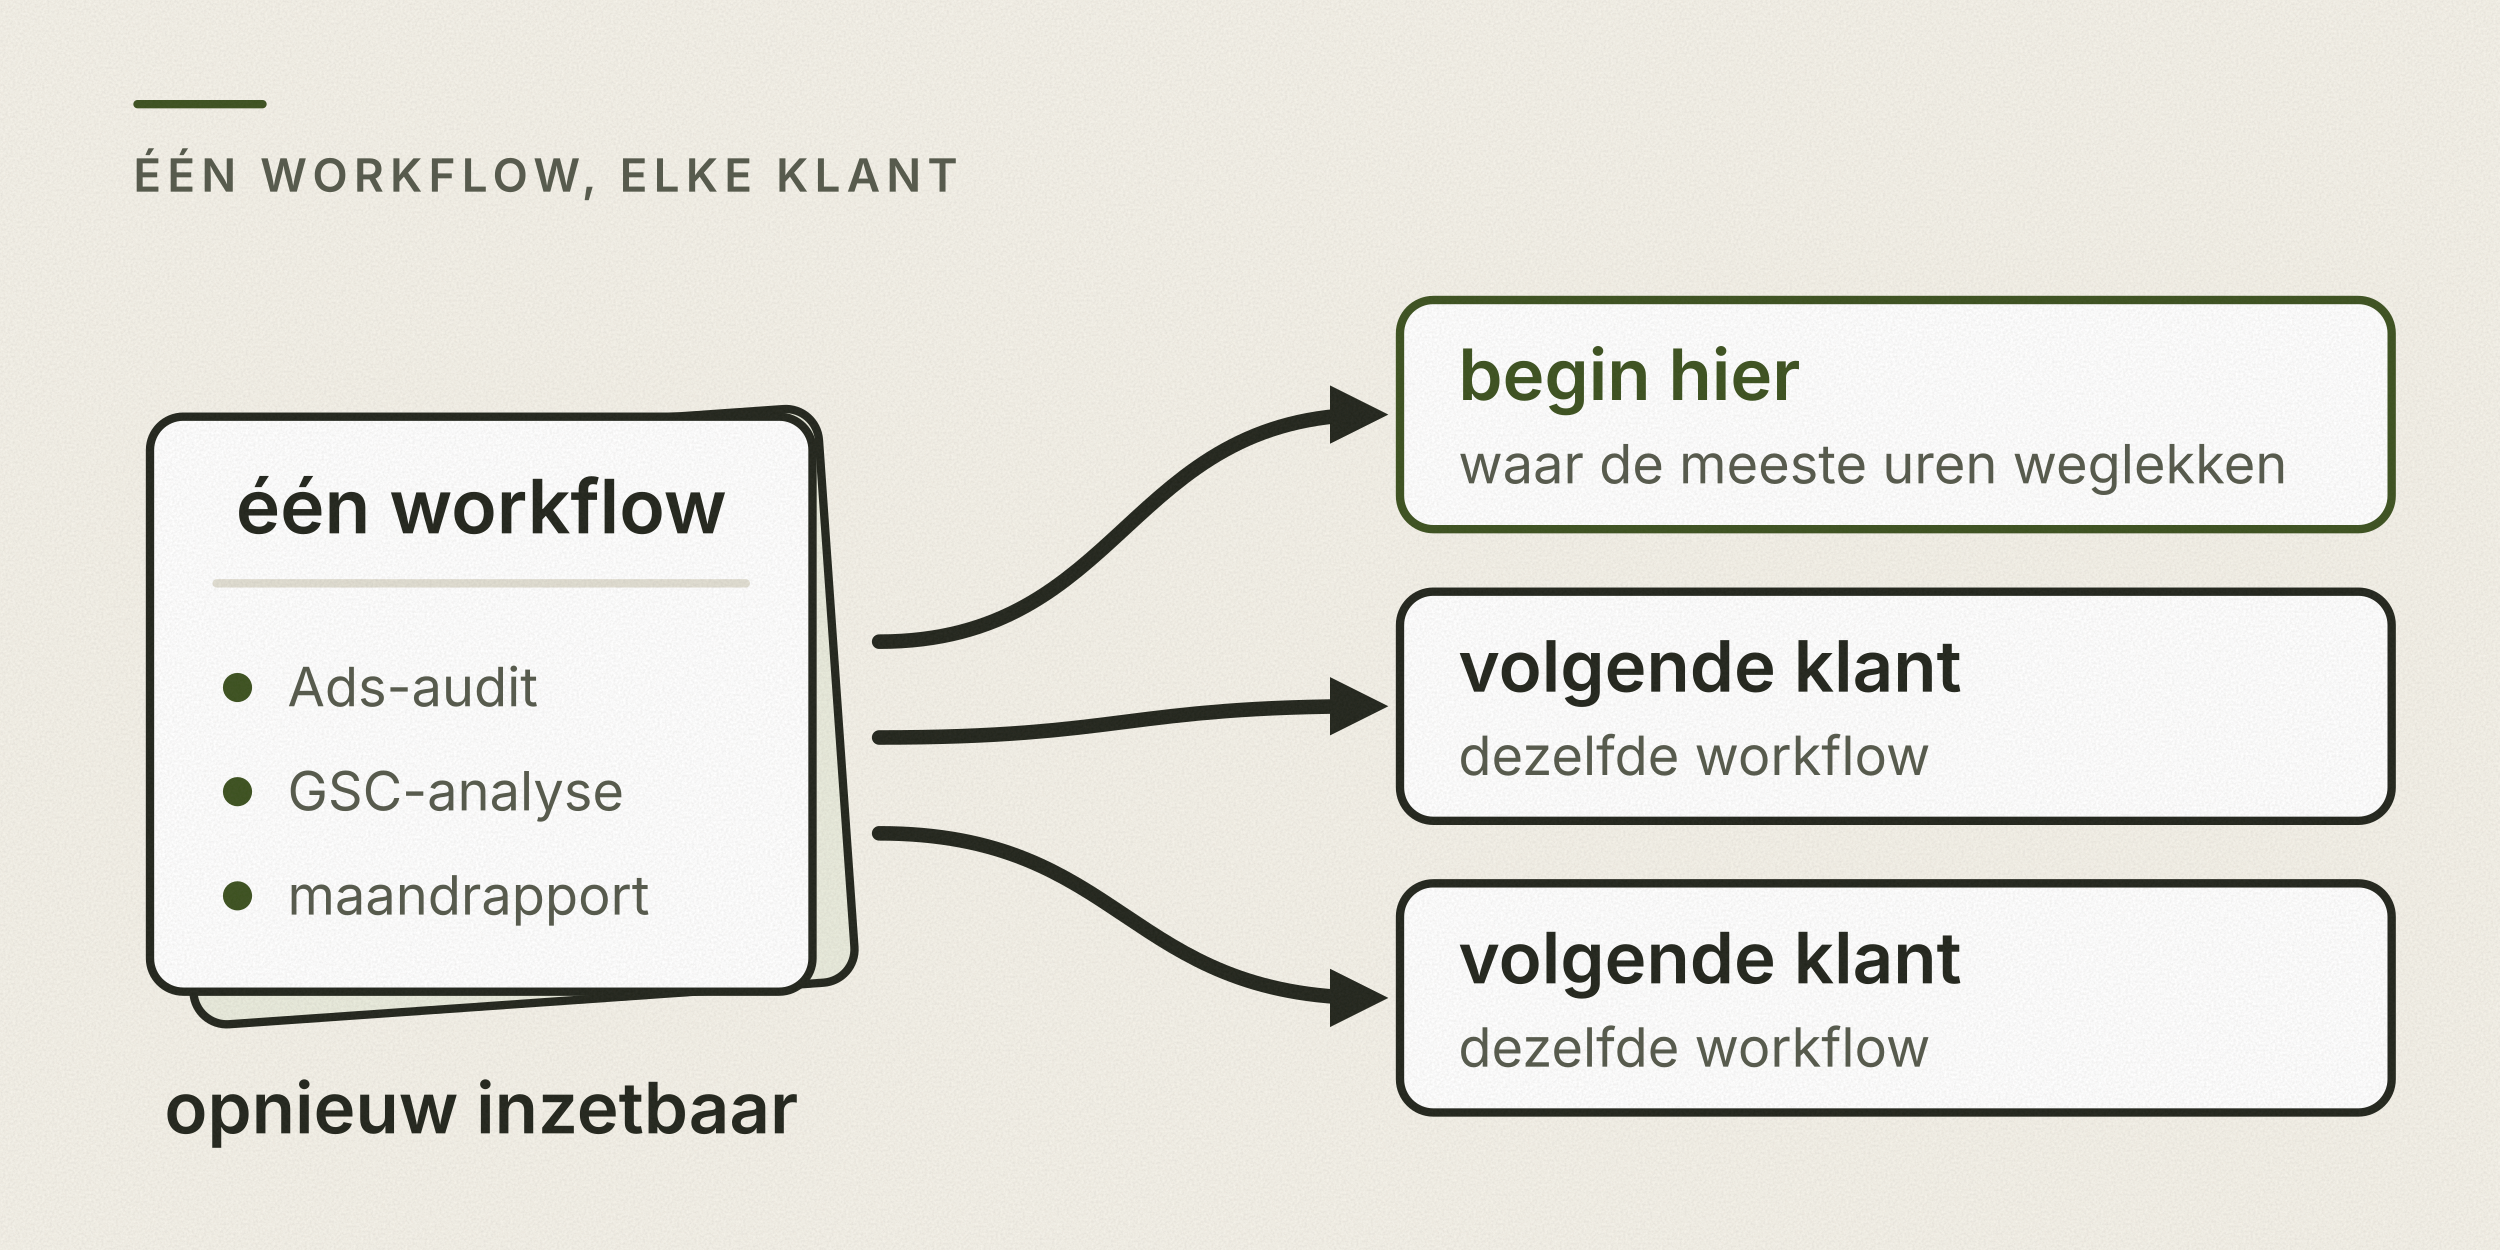
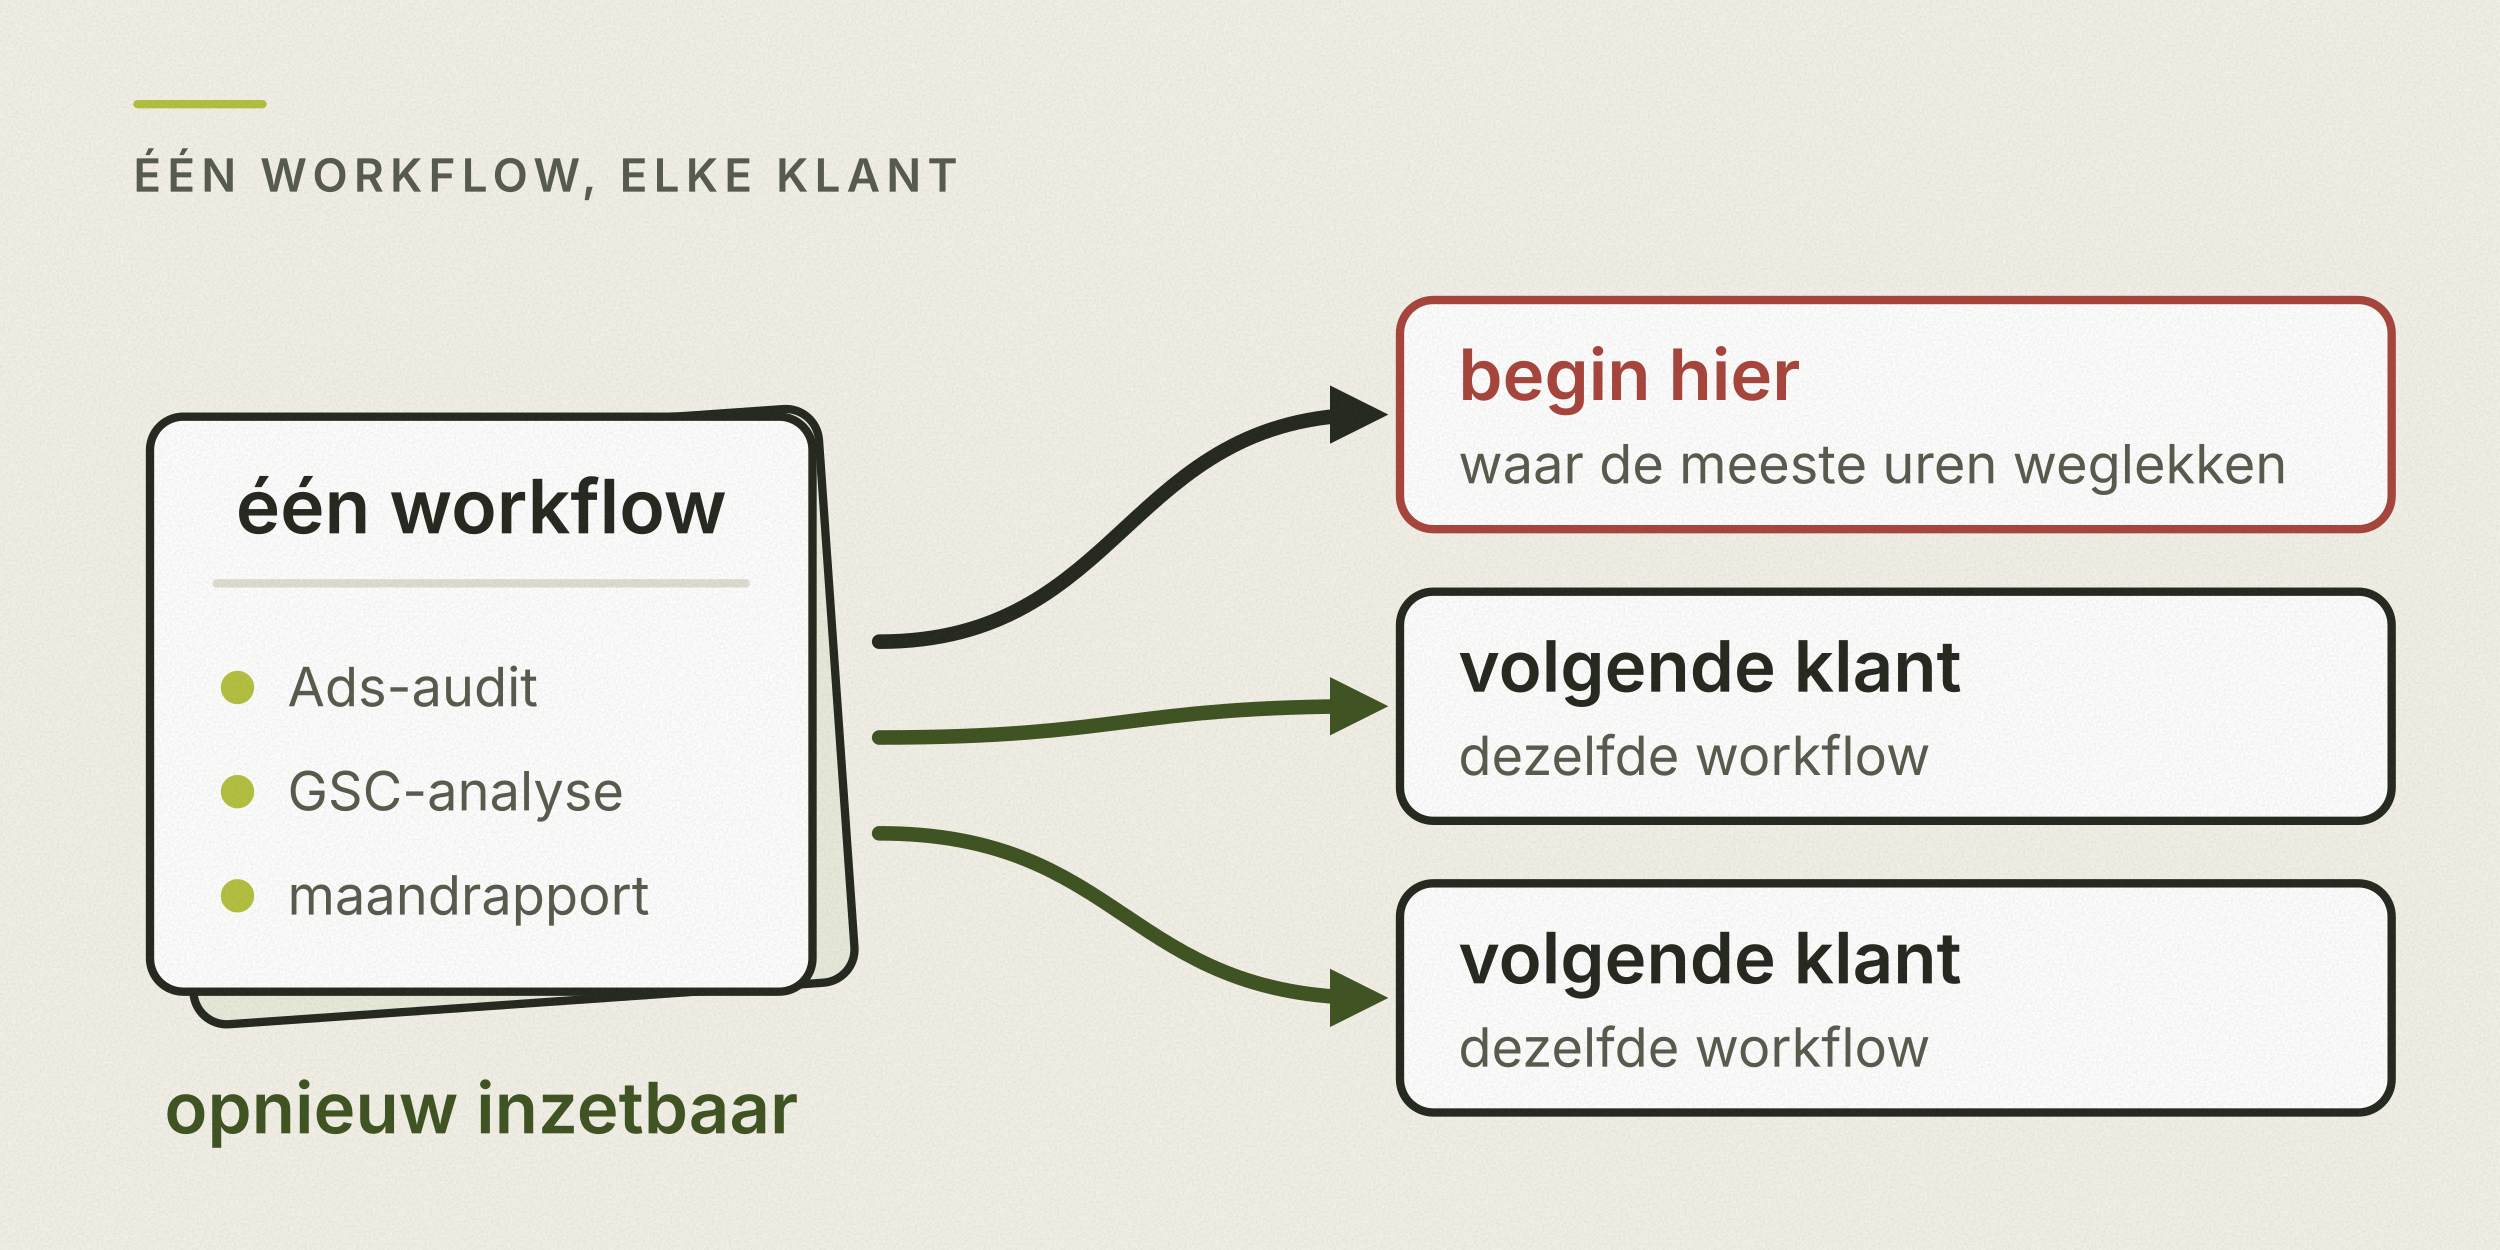
<svg xmlns="http://www.w3.org/2000/svg" viewBox="0 0 1200 600" role="img" aria-label="Een bureau bouwt één workflow, zoals de Ads-audit, de GSC-analyse of het maandrapport, bij de klant waar de meeste uren weglekken en zet dezelfde workflow daarna bij elke volgende klant opnieuw in" font-family="Inter, system-ui, sans-serif" fill="#23261D">
  <defs>
    <filter id="mb-g" x="0" y="0" width="100%" height="100%">
      <feTurbulence type="fractalNoise" baseFrequency=".85" numOctaves="2" stitchTiles="stitch" />
-       <feColorMatrix values="0 0 0 0 .16  0 0 0 0 .15  0 0 0 0 .14  .16 0 0 0 -.03" />
+       <feColorMatrix values="0 0 0 0 .14  0 0 0 0 .15  0 0 0 0 .11  .16 0 0 0 -.03" />
    </filter>
    <marker id="mb-a" viewBox="0 0 10 10" refX="7" refY="5" markerWidth="4" markerHeight="4" orient="auto">
-       <path d="M0,0 L10,5 L0,10 Z" fill="#23261D" />
+       <path d="M0,0 L10,5 L0,10 Z" fill="#3D5220" />
    </marker>
    <marker id="mb-ai" viewBox="0 0 10 10" refX="7" refY="5" markerWidth="4" markerHeight="4" orient="auto">
      <path d="M0,0 L10,5 L0,10 Z" fill="#23261D" />
    </marker>
  </defs>
  <rect width="1200" height="600" fill="#F4F1E8" />
-   <rect x="64" y="48" width="64" height="4" rx="2" fill="#3D5220" />
+   <rect x="64" y="48" width="64" height="4" rx="2" fill="#B4C13E" />
  <text x="64" y="92" fill="#565A4C" font-size="22" font-weight="600" letter-spacing="3">ÉÉN WORKFLOW, ELKE KLANT</text>
  <g>
    <rect x="84" y="206" width="318" height="276" rx="16" fill="#E9EBDC" stroke="#23261D" stroke-width="4" transform="rotate(-4 243 344)" />
    <rect x="72" y="200" width="318" height="276" rx="16" fill="#FFFFFF" stroke="#23261D" stroke-width="4" />
    <line x1="104" y1="280" x2="358" y2="280" stroke="#E1DED2" stroke-width="4" stroke-linecap="round" />
-     <circle cx="114" cy="330" r="7" fill="#3D5220" />
-     <circle cx="114" cy="380" r="7" fill="#3D5220" />
-     <circle cx="114" cy="430" r="7" fill="#3D5220" />
+     <circle cx="114" cy="330" r="8" fill="#B4C13E" />
+     <circle cx="114" cy="380" r="8" fill="#B4C13E" />
+     <circle cx="114" cy="430" r="8" fill="#B4C13E" />
    <path d="M422 308 C 540 308, 540 199, 658 199" fill="none" stroke="#23261D" stroke-width="7" stroke-linecap="round" marker-end="url(#mb-ai)" />
-     <path d="M422 354 C 540 354, 540 339, 658 339" fill="none" stroke="#23261D" stroke-width="7" stroke-linecap="round" marker-end="url(#mb-a)" />
-     <path d="M422 400 C 540 400, 540 479, 658 479" fill="none" stroke="#23261D" stroke-width="7" stroke-linecap="round" marker-end="url(#mb-a)" />
-     <rect x="672" y="144" width="476" height="110" rx="16" fill="#FFFFFF" stroke="#3D5220" stroke-width="4" />
+     <path d="M422 354 C 540 354, 540 339, 658 339" fill="none" stroke="#3D5220" stroke-width="7" stroke-linecap="round" marker-end="url(#mb-a)" />
+     <path d="M422 400 C 540 400, 540 479, 658 479" fill="none" stroke="#3D5220" stroke-width="7" stroke-linecap="round" marker-end="url(#mb-a)" />
+     <rect x="672" y="144" width="476" height="110" rx="16" fill="#FFFFFF" stroke="#A8433B" stroke-width="4" />
    <rect x="672" y="284" width="476" height="110" rx="16" fill="#FFFFFF" stroke="#23261D" stroke-width="4" />
    <rect x="672" y="424" width="476" height="110" rx="16" fill="#FFFFFF" stroke="#23261D" stroke-width="4" />
  </g>
  <text x="231" y="256" text-anchor="middle" font-size="36" font-weight="600">één workflow</text>
  <text x="138" y="339" font-size="26" fill="#565A4C">Ads-audit</text>
  <text x="138" y="389" font-size="26" fill="#565A4C">GSC-analyse</text>
  <text x="138" y="439" font-size="26" fill="#565A4C">maandrapport</text>
-   <text x="231" y="544" text-anchor="middle" font-size="34" font-weight="600" fill="#23261D">opnieuw inzetbaar</text>
-   <text x="700" y="192" font-size="34" font-weight="600" fill="#3D5220">begin hier</text>
+   <text x="231" y="544" text-anchor="middle" font-size="34" font-weight="600" fill="#3D5220">opnieuw inzetbaar</text>
+   <text x="700" y="192" font-size="34" font-weight="600" fill="#A8433B">begin hier</text>
  <text x="700" y="232" font-size="26" fill="#565A4C">waar de meeste uren weglekken</text>
  <text x="700" y="332" font-size="34" font-weight="600">volgende klant</text>
  <text x="700" y="372" font-size="26" fill="#565A4C">dezelfde workflow</text>
  <text x="700" y="472" font-size="34" font-weight="600">volgende klant</text>
  <text x="700" y="512" font-size="26" fill="#565A4C">dezelfde workflow</text>
  <rect width="1200" height="600" filter="url(#mb-g)" />
</svg>
